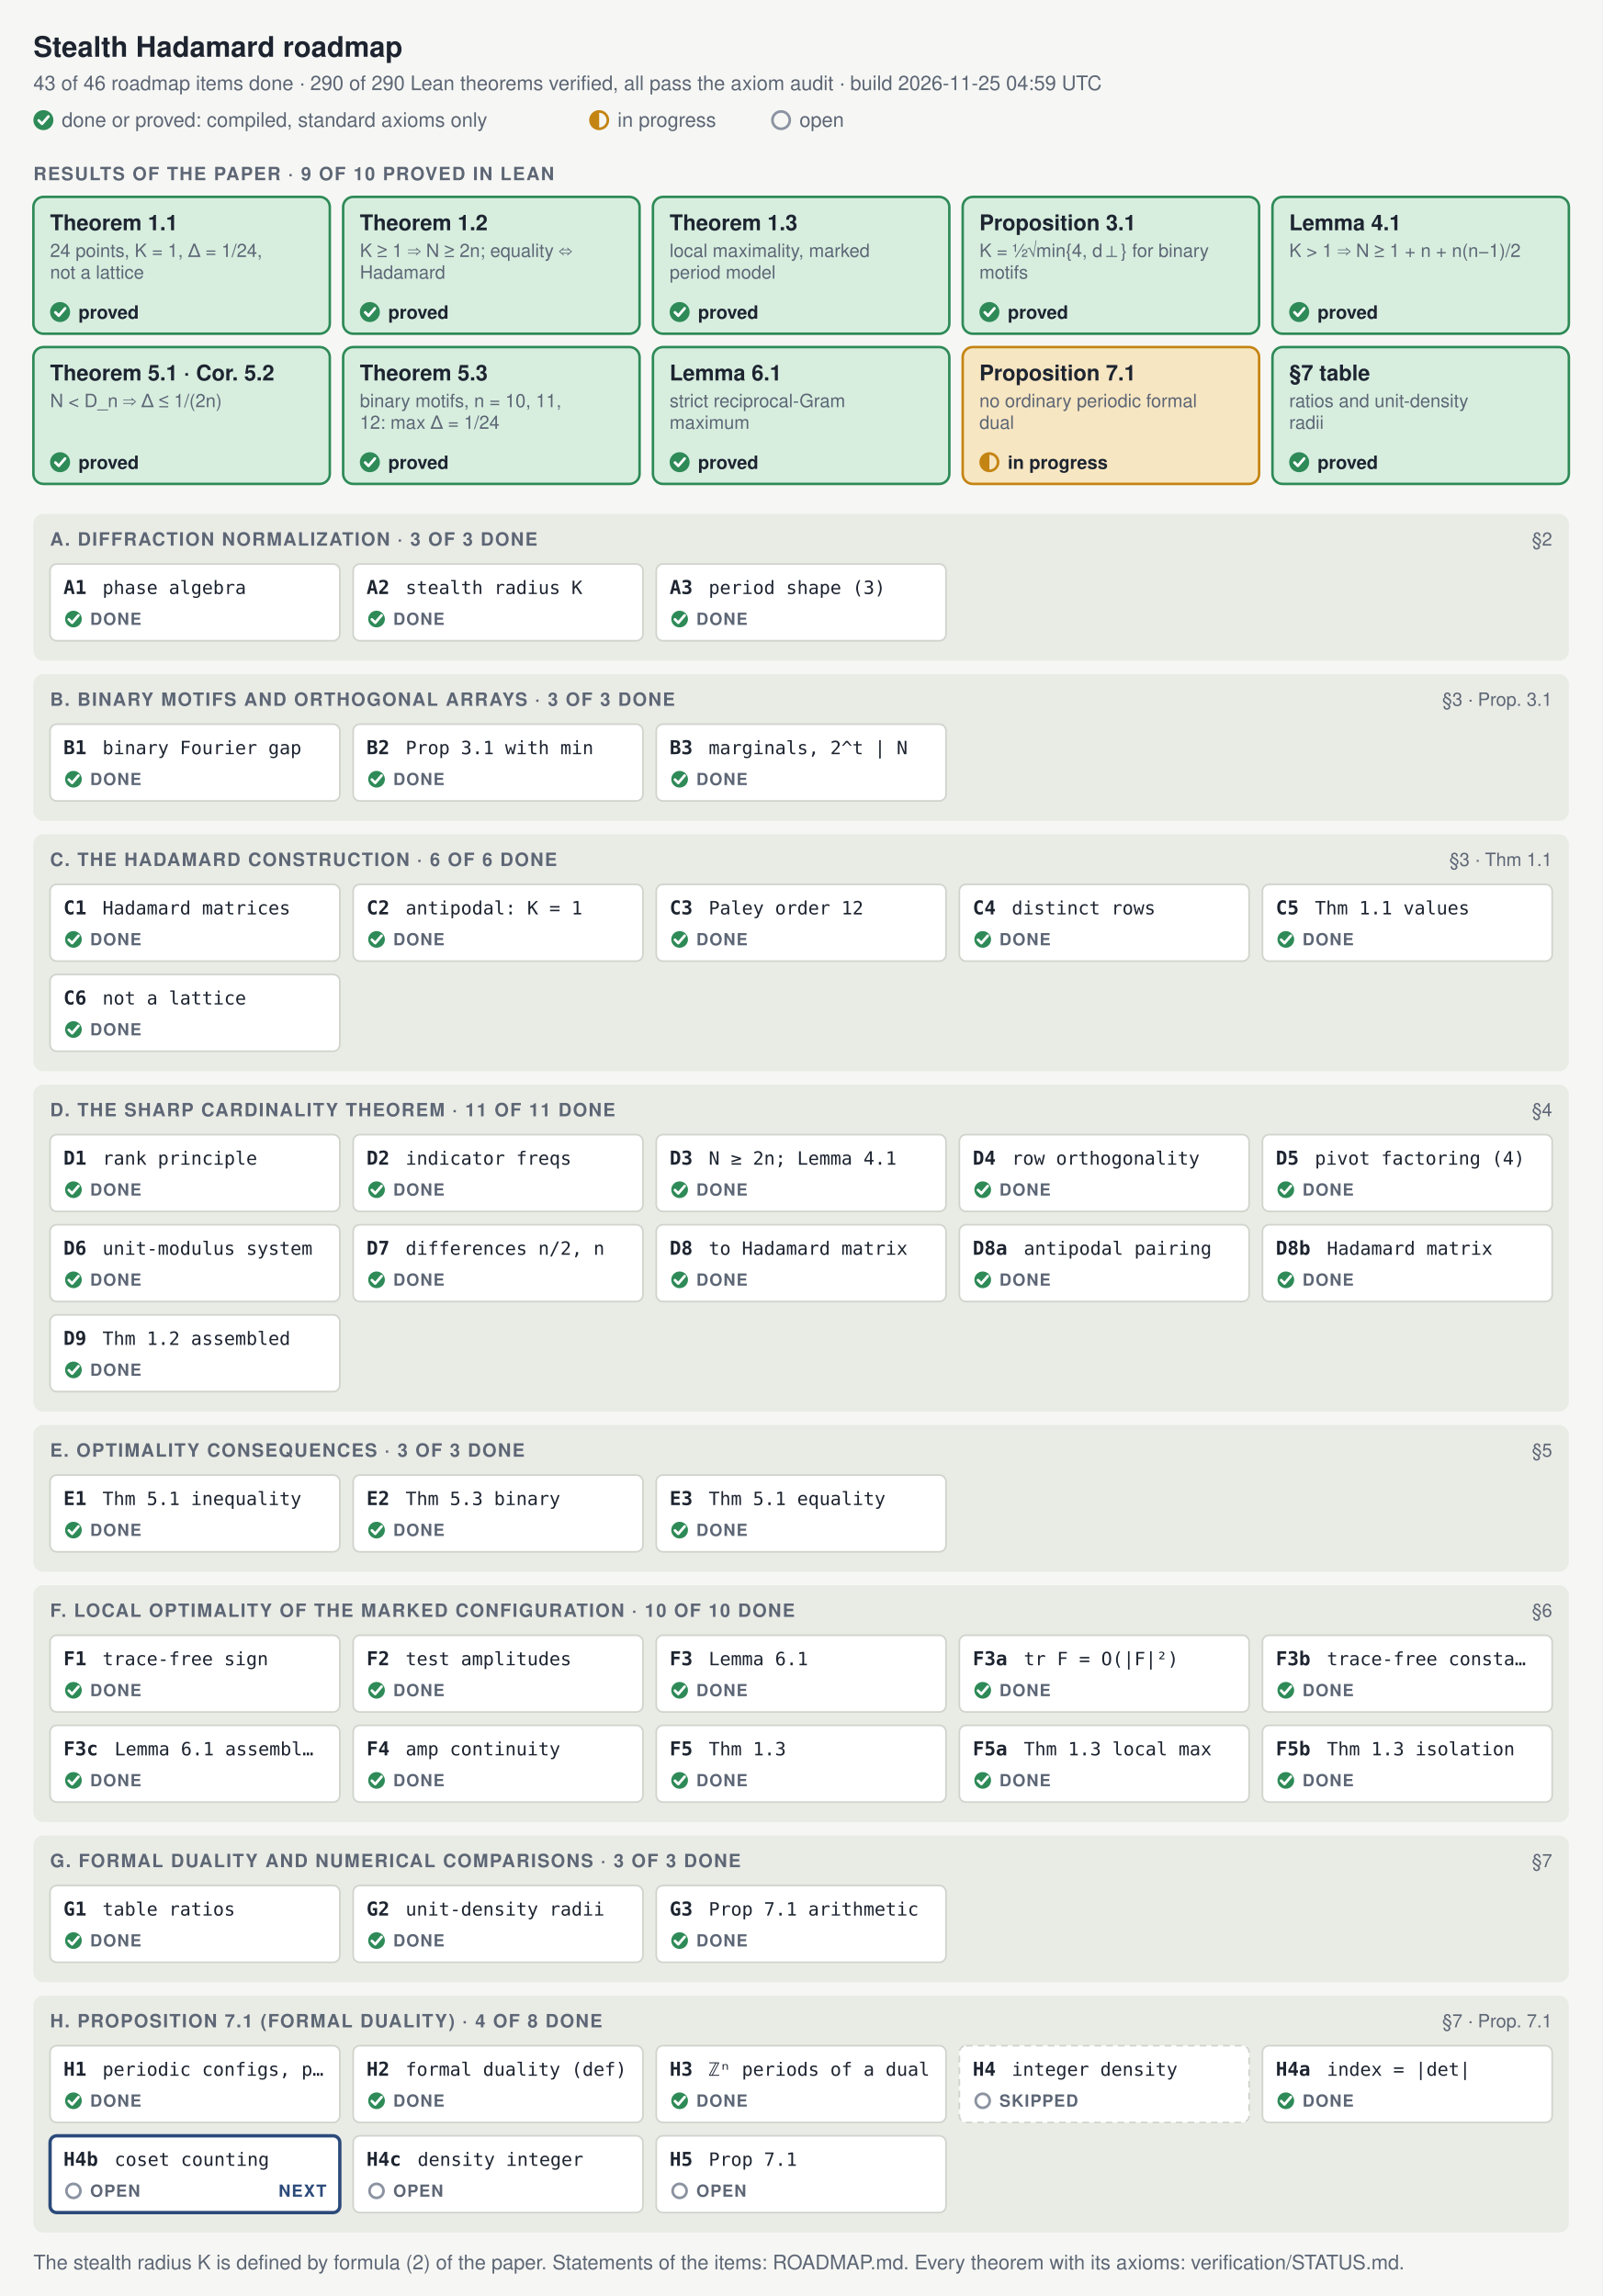
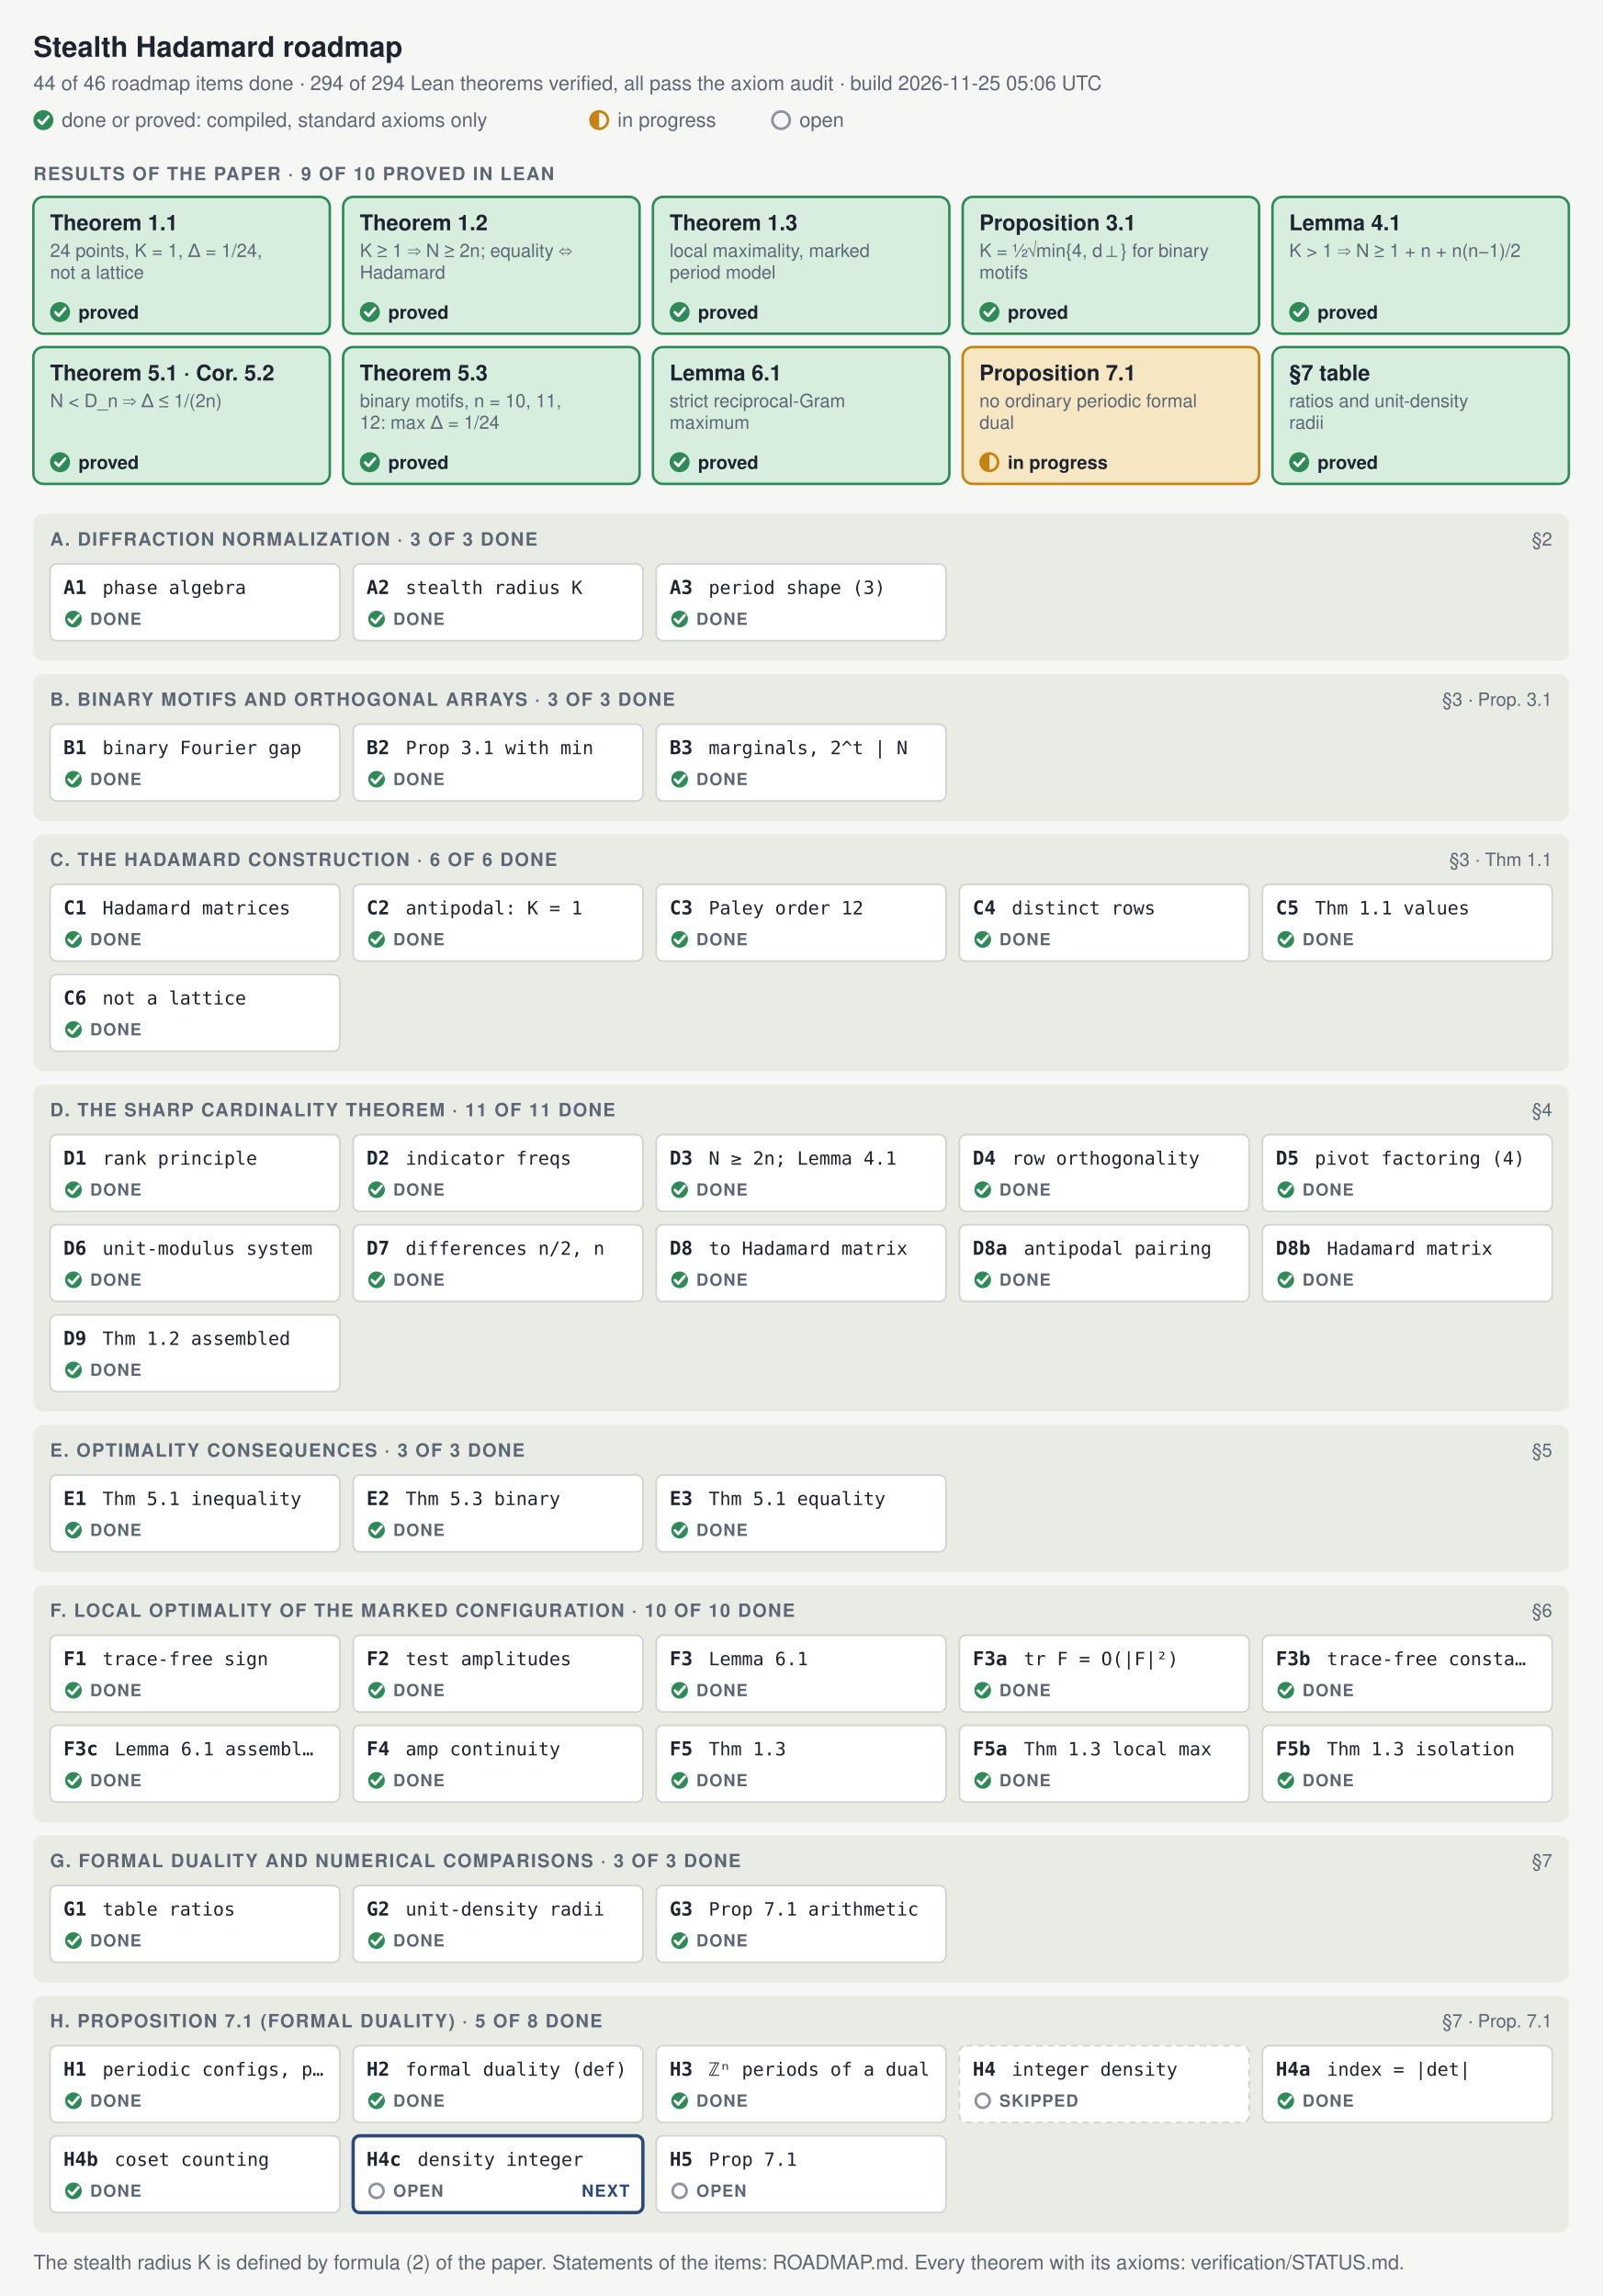
<svg xmlns="http://www.w3.org/2000/svg" viewBox="0 0 960 1376" width="960" height="1376" role="img" aria-labelledby="rm-t rm-d" font-family="-apple-system, Segoe UI, Helvetica, Arial, sans-serif">
  <style>.bg{fill:#f6f7f4}.band{fill:#e9ebe5}.box{fill:#fff;stroke:#d0d4cc}.tt{font-size:17px;font-weight:600;fill:#1d2430}.sm{font-size:12px;fill:#5d6675}.lbl{font-size:11px;font-weight:600;letter-spacing:.07em;fill:#5d6675}.ref{font-size:11px;fill:#5d6675}.rn{font-size:13px;font-weight:600;fill:#1d2430}.rs{font-size:11px;fill:#5d6675}.st{font-size:11px;font-weight:600;fill:#1d2430}.id{font-family:ui-monospace, Menlo, Consolas, monospace;font-size:11.5px;font-weight:600;fill:#1d2430}.nm{font-family:ui-monospace, Menlo, Consolas, monospace;font-size:11px;fill:#1d2430}.ct{font-size:10px;font-weight:600;letter-spacing:.06em;fill:#5d6675}.ct.nx{fill:#2b4a7a}.next{stroke:#2b4a7a;stroke-width:2}.dash{stroke-dasharray:4 3}.g{fill:#2e8a57}.a{fill:#c48413}.s{fill:#8b93a1}.gs{stroke:#2e8a57}.as{stroke:#c48413}.ss{stroke:#8b93a1}.rg{fill:#d7eedf;stroke:#2e8a57;stroke-width:1.5}.ra{fill:#f7e6c2;stroke:#c48413;stroke-width:1.5}.ro{fill:#e3e6ea;stroke:#8b93a1;stroke-width:1.5;stroke-dasharray:4 3}.ic{fill:none;stroke-width:1.6}.ck{fill:none;stroke:#fff;stroke-width:1.6;stroke-linecap:round;stroke-linejoin:round}@media (prefers-color-scheme: dark){.bg{fill:#14181f}.band{fill:#1a1f27}.box{fill:#1b2029;stroke:#2e3542}.tt,.rn,.st,.id,.nm{fill:#e4e7ec}.sm,.lbl,.ref,.rs,.ct{fill:#9aa3b2}.ct.nx{fill:#8fb0e6}.next{stroke:#8fb0e6}.g{fill:#5cc08a}.a{fill:#e6a93c}.s{fill:#8e97a6}.gs{stroke:#5cc08a}.as{stroke:#e6a93c}.ss{stroke:#8e97a6}.rg{fill:#1e3a2b;stroke:#5cc08a}.ra{fill:#3d3018;stroke:#e6a93c}.ro{fill:#262c36;stroke:#8e97a6}.ck{stroke:#14181f}}</style>
  <rect class="bg" x="0" y="0" width="960" height="1376" />
  <text x="20" y="34" class="tt">Stealth Hadamard roadmap</text>
-   <text x="20" y="54" class="sm">43 of 46 roadmap items done · 290 of 290 Lean theorems verified, all pass the axiom audit · build 2026-11-25 04:59 UTC</text>
+   <text x="20" y="54" class="sm">44 of 46 roadmap items done · 294 of 294 Lean theorems verified, all pass the axiom audit · build 2026-11-25 05:06 UTC</text>
  <circle class="g" cx="26" cy="72" r="6" />
  <path class="ck" d="M23.2 72.2 l2 2 l3.8 -4.4" />
  <text x="37" y="76" class="sm">done or proved: compiled, standard axioms only</text>
  <circle class="ic as" cx="359" cy="72" r="5.2" />
  <path class="a" d="M359 66.8 a5.2 5.2 0 0 0 0 10.4 z" />
  <text x="370" y="76" class="sm">in progress</text>
  <circle class="ic ss" cx="468" cy="72" r="5.2" />
  <text x="479" y="76" class="sm">open</text>
  <text x="20" y="108" class="lbl">RESULTS OF THE PAPER · 9 OF 10 PROVED IN LEAN</text>
  <rect class="rg" x="20.0" y="118" width="177.6" height="82" rx="6" />
  <text x="30.0" y="138" class="rn">Theorem 1.1</text>
  <text x="30.0" y="154" class="rs">24 points, K = 1, Δ = 1/24,</text>
  <text x="30.0" y="167" class="rs">not a lattice</text>
  <circle class="g" cx="36.0" cy="187" r="6" />
  <path class="ck" d="M33.2 187.2 l2 2 l3.8 -4.4" />
  <text x="47.0" y="191" class="st">proved</text>
  <rect class="rg" x="205.6" y="118" width="177.6" height="82" rx="6" />
  <text x="215.6" y="138" class="rn">Theorem 1.2</text>
  <text x="215.6" y="154" class="rs">K ≥ 1 ⇒ N ≥ 2n; equality ⇔</text>
  <text x="215.6" y="167" class="rs">Hadamard</text>
  <circle class="g" cx="221.6" cy="187" r="6" />
  <path class="ck" d="M218.8 187.2 l2 2 l3.8 -4.4" />
  <text x="232.6" y="191" class="st">proved</text>
  <rect class="rg" x="391.2" y="118" width="177.6" height="82" rx="6" />
  <text x="401.2" y="138" class="rn">Theorem 1.3</text>
  <text x="401.2" y="154" class="rs">local maximality, marked</text>
  <text x="401.2" y="167" class="rs">period model</text>
  <circle class="g" cx="407.2" cy="187" r="6" />
  <path class="ck" d="M404.4 187.2 l2 2 l3.8 -4.4" />
  <text x="418.2" y="191" class="st">proved</text>
  <rect class="rg" x="576.8" y="118" width="177.6" height="82" rx="6" />
  <text x="586.8" y="138" class="rn">Proposition 3.1</text>
  <text x="586.8" y="154" class="rs">K = ½√min{4, d⊥} for binary</text>
  <text x="586.8" y="167" class="rs">motifs</text>
  <circle class="g" cx="592.8" cy="187" r="6" />
  <path class="ck" d="M590.0 187.2 l2 2 l3.8 -4.4" />
  <text x="603.8" y="191" class="st">proved</text>
  <rect class="rg" x="762.4" y="118" width="177.6" height="82" rx="6" />
  <text x="772.4" y="138" class="rn">Lemma 4.1</text>
  <text x="772.4" y="154" class="rs">K &gt; 1 ⇒ N ≥ 1 + n + n(n−1)/2</text>
  <circle class="g" cx="778.4" cy="187" r="6" />
  <path class="ck" d="M775.6 187.2 l2 2 l3.8 -4.4" />
  <text x="789.4" y="191" class="st">proved</text>
  <rect class="rg" x="20.0" y="208" width="177.6" height="82" rx="6" />
  <text x="30.0" y="228" class="rn">Theorem 5.1 · Cor. 5.2</text>
  <text x="30.0" y="244" class="rs">N &lt; D_n ⇒ Δ ≤ 1/(2n)</text>
  <circle class="g" cx="36.0" cy="277" r="6" />
  <path class="ck" d="M33.2 277.2 l2 2 l3.8 -4.4" />
  <text x="47.0" y="281" class="st">proved</text>
  <rect class="rg" x="205.6" y="208" width="177.6" height="82" rx="6" />
  <text x="215.6" y="228" class="rn">Theorem 5.3</text>
  <text x="215.6" y="244" class="rs">binary motifs, n = 10, 11,</text>
  <text x="215.6" y="257" class="rs">12: max Δ = 1/24</text>
  <circle class="g" cx="221.6" cy="277" r="6" />
  <path class="ck" d="M218.8 277.2 l2 2 l3.8 -4.4" />
  <text x="232.6" y="281" class="st">proved</text>
  <rect class="rg" x="391.2" y="208" width="177.6" height="82" rx="6" />
  <text x="401.2" y="228" class="rn">Lemma 6.1</text>
  <text x="401.2" y="244" class="rs">strict reciprocal-Gram</text>
  <text x="401.2" y="257" class="rs">maximum</text>
  <circle class="g" cx="407.2" cy="277" r="6" />
  <path class="ck" d="M404.4 277.2 l2 2 l3.8 -4.4" />
  <text x="418.2" y="281" class="st">proved</text>
  <rect class="ra" x="576.8" y="208" width="177.6" height="82" rx="6" />
  <text x="586.8" y="228" class="rn">Proposition 7.1</text>
  <text x="586.8" y="244" class="rs">no ordinary periodic formal</text>
  <text x="586.8" y="257" class="rs">dual</text>
  <circle class="ic as" cx="592.8" cy="277" r="5.2" />
  <path class="a" d="M592.8 271.8 a5.2 5.2 0 0 0 0 10.4 z" />
  <text x="603.8" y="281" class="st">in progress</text>
  <rect class="rg" x="762.4" y="208" width="177.6" height="82" rx="6" />
  <text x="772.4" y="228" class="rn">§7 table</text>
  <text x="772.4" y="244" class="rs">ratios and unit-density</text>
  <text x="772.4" y="257" class="rs">radii</text>
  <circle class="g" cx="778.4" cy="277" r="6" />
  <path class="ck" d="M775.6 277.2 l2 2 l3.8 -4.4" />
  <text x="789.4" y="281" class="st">proved</text>
  <rect class="band" x="20" y="308" width="920" height="88" rx="6" />
  <text x="30" y="327" class="lbl">A. DIFFRACTION NORMALIZATION · 3 OF 3 DONE</text>
  <text x="930" y="327" class="ref" text-anchor="end">§2</text>
  <rect class="box" x="30.0" y="338" width="173.6" height="46" rx="4" />
  <text x="38.0" y="356" class="id">A1</text>
  <text x="61.4" y="356" class="nm">phase algebra</text>
  <circle class="g" cx="44.0" cy="371" r="5" />
  <path class="ck" d="M41.2 371.2 l2 2 l3.8 -4.4" />
  <text x="54.0" y="374.5" class="ct">DONE</text>
  <rect class="box" x="211.6" y="338" width="173.6" height="46" rx="4" />
  <text x="219.6" y="356" class="id">A2</text>
  <text x="243.0" y="356" class="nm">stealth radius K</text>
  <circle class="g" cx="225.6" cy="371" r="5" />
  <path class="ck" d="M222.8 371.2 l2 2 l3.8 -4.4" />
  <text x="235.6" y="374.5" class="ct">DONE</text>
  <rect class="box" x="393.2" y="338" width="173.6" height="46" rx="4" />
  <text x="401.2" y="356" class="id">A3</text>
  <text x="424.6" y="356" class="nm">period shape (3)</text>
  <circle class="g" cx="407.2" cy="371" r="5" />
  <path class="ck" d="M404.4 371.2 l2 2 l3.8 -4.4" />
  <text x="417.2" y="374.5" class="ct">DONE</text>
  <rect class="band" x="20" y="404" width="920" height="88" rx="6" />
  <text x="30" y="423" class="lbl">B. BINARY MOTIFS AND ORTHOGONAL ARRAYS · 3 OF 3 DONE</text>
  <text x="930" y="423" class="ref" text-anchor="end">§3 · Prop. 3.1</text>
  <rect class="box" x="30.0" y="434" width="173.6" height="46" rx="4" />
  <text x="38.0" y="452" class="id">B1</text>
  <text x="61.4" y="452" class="nm">binary Fourier gap</text>
  <circle class="g" cx="44.0" cy="467" r="5" />
  <path class="ck" d="M41.2 467.2 l2 2 l3.8 -4.4" />
  <text x="54.0" y="470.5" class="ct">DONE</text>
  <rect class="box" x="211.6" y="434" width="173.6" height="46" rx="4" />
  <text x="219.6" y="452" class="id">B2</text>
  <text x="243.0" y="452" class="nm">Prop 3.1 with min</text>
  <circle class="g" cx="225.6" cy="467" r="5" />
  <path class="ck" d="M222.8 467.2 l2 2 l3.8 -4.4" />
  <text x="235.6" y="470.5" class="ct">DONE</text>
  <rect class="box" x="393.2" y="434" width="173.6" height="46" rx="4" />
  <text x="401.2" y="452" class="id">B3</text>
  <text x="424.6" y="452" class="nm">marginals, 2^t | N</text>
  <circle class="g" cx="407.2" cy="467" r="5" />
  <path class="ck" d="M404.4 467.2 l2 2 l3.8 -4.4" />
  <text x="417.2" y="470.5" class="ct">DONE</text>
  <rect class="band" x="20" y="500" width="920" height="142" rx="6" />
  <text x="30" y="519" class="lbl">C. THE HADAMARD CONSTRUCTION · 6 OF 6 DONE</text>
  <text x="930" y="519" class="ref" text-anchor="end">§3 · Thm 1.1</text>
  <rect class="box" x="30.0" y="530" width="173.6" height="46" rx="4" />
  <text x="38.0" y="548" class="id">C1</text>
  <text x="61.4" y="548" class="nm">Hadamard matrices</text>
  <circle class="g" cx="44.0" cy="563" r="5" />
  <path class="ck" d="M41.2 563.2 l2 2 l3.8 -4.4" />
  <text x="54.0" y="566.5" class="ct">DONE</text>
  <rect class="box" x="211.6" y="530" width="173.6" height="46" rx="4" />
  <text x="219.6" y="548" class="id">C2</text>
  <text x="243.0" y="548" class="nm">antipodal: K = 1</text>
  <circle class="g" cx="225.6" cy="563" r="5" />
  <path class="ck" d="M222.8 563.2 l2 2 l3.8 -4.4" />
  <text x="235.6" y="566.5" class="ct">DONE</text>
  <rect class="box" x="393.2" y="530" width="173.6" height="46" rx="4" />
  <text x="401.2" y="548" class="id">C3</text>
  <text x="424.6" y="548" class="nm">Paley order 12</text>
  <circle class="g" cx="407.2" cy="563" r="5" />
  <path class="ck" d="M404.4 563.2 l2 2 l3.8 -4.4" />
  <text x="417.2" y="566.5" class="ct">DONE</text>
  <rect class="box" x="574.8" y="530" width="173.6" height="46" rx="4" />
  <text x="582.8" y="548" class="id">C4</text>
  <text x="606.2" y="548" class="nm">distinct rows</text>
  <circle class="g" cx="588.8" cy="563" r="5" />
  <path class="ck" d="M586.0 563.2 l2 2 l3.8 -4.4" />
  <text x="598.8" y="566.5" class="ct">DONE</text>
  <rect class="box" x="756.4" y="530" width="173.6" height="46" rx="4" />
  <text x="764.4" y="548" class="id">C5</text>
  <text x="787.8" y="548" class="nm">Thm 1.1 values</text>
  <circle class="g" cx="770.4" cy="563" r="5" />
  <path class="ck" d="M767.6 563.2 l2 2 l3.8 -4.4" />
  <text x="780.4" y="566.5" class="ct">DONE</text>
  <rect class="box" x="30.0" y="584" width="173.6" height="46" rx="4" />
  <text x="38.0" y="602" class="id">C6</text>
  <text x="61.4" y="602" class="nm">not a lattice</text>
  <circle class="g" cx="44.0" cy="617" r="5" />
  <path class="ck" d="M41.2 617.2 l2 2 l3.8 -4.4" />
  <text x="54.0" y="620.5" class="ct">DONE</text>
  <rect class="band" x="20" y="650" width="920" height="196" rx="6" />
  <text x="30" y="669" class="lbl">D. THE SHARP CARDINALITY THEOREM · 11 OF 11 DONE</text>
  <text x="930" y="669" class="ref" text-anchor="end">§4</text>
  <rect class="box" x="30.0" y="680" width="173.6" height="46" rx="4" />
  <text x="38.0" y="698" class="id">D1</text>
  <text x="61.4" y="698" class="nm">rank principle</text>
  <circle class="g" cx="44.0" cy="713" r="5" />
  <path class="ck" d="M41.2 713.2 l2 2 l3.8 -4.4" />
  <text x="54.0" y="716.5" class="ct">DONE</text>
  <rect class="box" x="211.6" y="680" width="173.6" height="46" rx="4" />
  <text x="219.6" y="698" class="id">D2</text>
  <text x="243.0" y="698" class="nm">indicator freqs</text>
  <circle class="g" cx="225.6" cy="713" r="5" />
  <path class="ck" d="M222.8 713.2 l2 2 l3.8 -4.4" />
  <text x="235.6" y="716.5" class="ct">DONE</text>
  <rect class="box" x="393.2" y="680" width="173.6" height="46" rx="4" />
  <text x="401.2" y="698" class="id">D3</text>
  <text x="424.6" y="698" class="nm">N ≥ 2n; Lemma 4.1</text>
  <circle class="g" cx="407.2" cy="713" r="5" />
  <path class="ck" d="M404.4 713.2 l2 2 l3.8 -4.4" />
  <text x="417.2" y="716.5" class="ct">DONE</text>
  <rect class="box" x="574.8" y="680" width="173.6" height="46" rx="4" />
  <text x="582.8" y="698" class="id">D4</text>
  <text x="606.2" y="698" class="nm">row orthogonality</text>
  <circle class="g" cx="588.8" cy="713" r="5" />
  <path class="ck" d="M586.0 713.2 l2 2 l3.8 -4.4" />
  <text x="598.8" y="716.5" class="ct">DONE</text>
  <rect class="box" x="756.4" y="680" width="173.6" height="46" rx="4" />
  <text x="764.4" y="698" class="id">D5</text>
  <text x="787.8" y="698" class="nm">pivot factoring (4)</text>
  <circle class="g" cx="770.4" cy="713" r="5" />
  <path class="ck" d="M767.6 713.2 l2 2 l3.8 -4.4" />
  <text x="780.4" y="716.5" class="ct">DONE</text>
  <rect class="box" x="30.0" y="734" width="173.6" height="46" rx="4" />
  <text x="38.0" y="752" class="id">D6</text>
  <text x="61.4" y="752" class="nm">unit-modulus system</text>
  <circle class="g" cx="44.0" cy="767" r="5" />
  <path class="ck" d="M41.2 767.2 l2 2 l3.8 -4.4" />
  <text x="54.0" y="770.5" class="ct">DONE</text>
  <rect class="box" x="211.6" y="734" width="173.6" height="46" rx="4" />
  <text x="219.6" y="752" class="id">D7</text>
  <text x="243.0" y="752" class="nm">differences n/2, n</text>
  <circle class="g" cx="225.6" cy="767" r="5" />
  <path class="ck" d="M222.8 767.2 l2 2 l3.8 -4.4" />
  <text x="235.6" y="770.5" class="ct">DONE</text>
  <rect class="box" x="393.2" y="734" width="173.6" height="46" rx="4" />
  <text x="401.2" y="752" class="id">D8</text>
  <text x="424.6" y="752" class="nm">to Hadamard matrix</text>
  <circle class="g" cx="407.2" cy="767" r="5" />
  <path class="ck" d="M404.4 767.2 l2 2 l3.8 -4.4" />
  <text x="417.2" y="770.5" class="ct">DONE</text>
  <rect class="box" x="574.8" y="734" width="173.6" height="46" rx="4" />
  <text x="582.8" y="752" class="id">D8a</text>
  <text x="613.4" y="752" class="nm">antipodal pairing</text>
  <circle class="g" cx="588.8" cy="767" r="5" />
  <path class="ck" d="M586.0 767.2 l2 2 l3.8 -4.4" />
  <text x="598.8" y="770.5" class="ct">DONE</text>
  <rect class="box" x="756.4" y="734" width="173.6" height="46" rx="4" />
  <text x="764.4" y="752" class="id">D8b</text>
  <text x="795.0" y="752" class="nm">Hadamard matrix</text>
  <circle class="g" cx="770.4" cy="767" r="5" />
  <path class="ck" d="M767.6 767.2 l2 2 l3.8 -4.4" />
  <text x="780.4" y="770.5" class="ct">DONE</text>
  <rect class="box" x="30.0" y="788" width="173.6" height="46" rx="4" />
  <text x="38.0" y="806" class="id">D9</text>
  <text x="61.4" y="806" class="nm">Thm 1.2 assembled</text>
  <circle class="g" cx="44.0" cy="821" r="5" />
  <path class="ck" d="M41.2 821.2 l2 2 l3.8 -4.4" />
  <text x="54.0" y="824.5" class="ct">DONE</text>
  <rect class="band" x="20" y="854" width="920" height="88" rx="6" />
  <text x="30" y="873" class="lbl">E. OPTIMALITY CONSEQUENCES · 3 OF 3 DONE</text>
  <text x="930" y="873" class="ref" text-anchor="end">§5</text>
  <rect class="box" x="30.0" y="884" width="173.6" height="46" rx="4" />
  <text x="38.0" y="902" class="id">E1</text>
  <text x="61.4" y="902" class="nm">Thm 5.1 inequality</text>
  <circle class="g" cx="44.0" cy="917" r="5" />
  <path class="ck" d="M41.2 917.2 l2 2 l3.8 -4.4" />
  <text x="54.0" y="920.5" class="ct">DONE</text>
  <rect class="box" x="211.6" y="884" width="173.6" height="46" rx="4" />
  <text x="219.6" y="902" class="id">E2</text>
  <text x="243.0" y="902" class="nm">Thm 5.3 binary</text>
  <circle class="g" cx="225.6" cy="917" r="5" />
  <path class="ck" d="M222.8 917.2 l2 2 l3.8 -4.4" />
  <text x="235.6" y="920.5" class="ct">DONE</text>
  <rect class="box" x="393.2" y="884" width="173.6" height="46" rx="4" />
  <text x="401.2" y="902" class="id">E3</text>
  <text x="424.6" y="902" class="nm">Thm 5.1 equality</text>
  <circle class="g" cx="407.2" cy="917" r="5" />
  <path class="ck" d="M404.4 917.2 l2 2 l3.8 -4.4" />
  <text x="417.2" y="920.5" class="ct">DONE</text>
  <rect class="band" x="20" y="950" width="920" height="142" rx="6" />
  <text x="30" y="969" class="lbl">F. LOCAL OPTIMALITY OF THE MARKED CONFIGURATION · 10 OF 10 DONE</text>
  <text x="930" y="969" class="ref" text-anchor="end">§6</text>
  <rect class="box" x="30.0" y="980" width="173.6" height="46" rx="4" />
  <text x="38.0" y="998" class="id">F1</text>
  <text x="61.4" y="998" class="nm">trace-free sign</text>
  <circle class="g" cx="44.0" cy="1013" r="5" />
  <path class="ck" d="M41.2 1013.2 l2 2 l3.8 -4.4" />
  <text x="54.0" y="1016.5" class="ct">DONE</text>
  <rect class="box" x="211.6" y="980" width="173.6" height="46" rx="4" />
  <text x="219.6" y="998" class="id">F2</text>
  <text x="243.0" y="998" class="nm">test amplitudes</text>
  <circle class="g" cx="225.6" cy="1013" r="5" />
  <path class="ck" d="M222.8 1013.2 l2 2 l3.8 -4.4" />
  <text x="235.6" y="1016.5" class="ct">DONE</text>
  <rect class="box" x="393.2" y="980" width="173.6" height="46" rx="4" />
  <text x="401.2" y="998" class="id">F3</text>
  <text x="424.6" y="998" class="nm">Lemma 6.1</text>
  <circle class="g" cx="407.2" cy="1013" r="5" />
  <path class="ck" d="M404.4 1013.2 l2 2 l3.8 -4.4" />
  <text x="417.2" y="1016.5" class="ct">DONE</text>
  <rect class="box" x="574.8" y="980" width="173.6" height="46" rx="4" />
  <text x="582.8" y="998" class="id">F3a</text>
  <text x="613.4" y="998" class="nm">tr F = O(|F|²)</text>
  <circle class="g" cx="588.8" cy="1013" r="5" />
  <path class="ck" d="M586.0 1013.2 l2 2 l3.8 -4.4" />
  <text x="598.8" y="1016.5" class="ct">DONE</text>
  <rect class="box" x="756.4" y="980" width="173.6" height="46" rx="4" />
  <text x="764.4" y="998" class="id">F3b</text>
  <text x="795.0" y="998" class="nm">trace-free consta…</text>
  <circle class="g" cx="770.4" cy="1013" r="5" />
  <path class="ck" d="M767.6 1013.2 l2 2 l3.8 -4.4" />
  <text x="780.4" y="1016.5" class="ct">DONE</text>
  <rect class="box" x="30.0" y="1034" width="173.6" height="46" rx="4" />
  <text x="38.0" y="1052" class="id">F3c</text>
  <text x="68.6" y="1052" class="nm">Lemma 6.1 assembl…</text>
  <circle class="g" cx="44.0" cy="1067" r="5" />
  <path class="ck" d="M41.2 1067.2 l2 2 l3.8 -4.4" />
  <text x="54.0" y="1070.5" class="ct">DONE</text>
  <rect class="box" x="211.6" y="1034" width="173.6" height="46" rx="4" />
  <text x="219.6" y="1052" class="id">F4</text>
  <text x="243.0" y="1052" class="nm">amp continuity</text>
  <circle class="g" cx="225.6" cy="1067" r="5" />
  <path class="ck" d="M222.8 1067.2 l2 2 l3.8 -4.4" />
  <text x="235.6" y="1070.5" class="ct">DONE</text>
  <rect class="box" x="393.2" y="1034" width="173.6" height="46" rx="4" />
  <text x="401.2" y="1052" class="id">F5</text>
  <text x="424.6" y="1052" class="nm">Thm 1.3</text>
  <circle class="g" cx="407.2" cy="1067" r="5" />
  <path class="ck" d="M404.4 1067.2 l2 2 l3.8 -4.4" />
  <text x="417.2" y="1070.5" class="ct">DONE</text>
  <rect class="box" x="574.8" y="1034" width="173.6" height="46" rx="4" />
  <text x="582.8" y="1052" class="id">F5a</text>
  <text x="613.4" y="1052" class="nm">Thm 1.3 local max</text>
  <circle class="g" cx="588.8" cy="1067" r="5" />
  <path class="ck" d="M586.0 1067.2 l2 2 l3.8 -4.4" />
  <text x="598.8" y="1070.5" class="ct">DONE</text>
  <rect class="box" x="756.4" y="1034" width="173.6" height="46" rx="4" />
  <text x="764.4" y="1052" class="id">F5b</text>
  <text x="795.0" y="1052" class="nm">Thm 1.3 isolation</text>
  <circle class="g" cx="770.4" cy="1067" r="5" />
  <path class="ck" d="M767.6 1067.2 l2 2 l3.8 -4.4" />
  <text x="780.4" y="1070.5" class="ct">DONE</text>
  <rect class="band" x="20" y="1100" width="920" height="88" rx="6" />
  <text x="30" y="1119" class="lbl">G. FORMAL DUALITY AND NUMERICAL COMPARISONS · 3 OF 3 DONE</text>
  <text x="930" y="1119" class="ref" text-anchor="end">§7</text>
  <rect class="box" x="30.0" y="1130" width="173.6" height="46" rx="4" />
  <text x="38.0" y="1148" class="id">G1</text>
  <text x="61.4" y="1148" class="nm">table ratios</text>
  <circle class="g" cx="44.0" cy="1163" r="5" />
  <path class="ck" d="M41.2 1163.2 l2 2 l3.8 -4.4" />
  <text x="54.0" y="1166.5" class="ct">DONE</text>
  <rect class="box" x="211.6" y="1130" width="173.6" height="46" rx="4" />
  <text x="219.6" y="1148" class="id">G2</text>
  <text x="243.0" y="1148" class="nm">unit-density radii</text>
  <circle class="g" cx="225.6" cy="1163" r="5" />
  <path class="ck" d="M222.8 1163.2 l2 2 l3.8 -4.4" />
  <text x="235.6" y="1166.5" class="ct">DONE</text>
  <rect class="box" x="393.2" y="1130" width="173.6" height="46" rx="4" />
  <text x="401.2" y="1148" class="id">G3</text>
  <text x="424.6" y="1148" class="nm">Prop 7.1 arithmetic</text>
  <circle class="g" cx="407.2" cy="1163" r="5" />
  <path class="ck" d="M404.4 1163.2 l2 2 l3.8 -4.4" />
  <text x="417.2" y="1166.5" class="ct">DONE</text>
  <rect class="band" x="20" y="1196" width="920" height="142" rx="6" />
-   <text x="30" y="1215" class="lbl">H. PROPOSITION 7.1 (FORMAL DUALITY) · 4 OF 8 DONE</text>
+   <text x="30" y="1215" class="lbl">H. PROPOSITION 7.1 (FORMAL DUALITY) · 5 OF 8 DONE</text>
  <text x="930" y="1215" class="ref" text-anchor="end">§7 · Prop. 7.1</text>
  <rect class="box" x="30.0" y="1226" width="173.6" height="46" rx="4" />
  <text x="38.0" y="1244" class="id">H1</text>
  <text x="61.4" y="1244" class="nm">periodic configs, p…</text>
  <circle class="g" cx="44.0" cy="1259" r="5" />
  <path class="ck" d="M41.2 1259.2 l2 2 l3.8 -4.4" />
  <text x="54.0" y="1262.5" class="ct">DONE</text>
  <rect class="box" x="211.6" y="1226" width="173.6" height="46" rx="4" />
  <text x="219.6" y="1244" class="id">H2</text>
  <text x="243.0" y="1244" class="nm">formal duality (def)</text>
  <circle class="g" cx="225.6" cy="1259" r="5" />
  <path class="ck" d="M222.8 1259.2 l2 2 l3.8 -4.4" />
  <text x="235.6" y="1262.5" class="ct">DONE</text>
  <rect class="box" x="393.2" y="1226" width="173.6" height="46" rx="4" />
  <text x="401.2" y="1244" class="id">H3</text>
  <text x="424.6" y="1244" class="nm">ℤⁿ periods of a dual</text>
  <circle class="g" cx="407.2" cy="1259" r="5" />
  <path class="ck" d="M404.4 1259.2 l2 2 l3.8 -4.4" />
  <text x="417.2" y="1262.5" class="ct">DONE</text>
  <rect class="box dash" x="574.8" y="1226" width="173.6" height="46" rx="4" />
  <text x="582.8" y="1244" class="id">H4</text>
  <text x="606.2" y="1244" class="nm">integer density</text>
  <circle class="ic ss" cx="588.8" cy="1259" r="4.2" />
  <text x="598.8" y="1262.5" class="ct">SKIPPED</text>
  <rect class="box" x="756.4" y="1226" width="173.6" height="46" rx="4" />
  <text x="764.4" y="1244" class="id">H4a</text>
  <text x="795.0" y="1244" class="nm">index = |det|</text>
  <circle class="g" cx="770.4" cy="1259" r="5" />
  <path class="ck" d="M767.6 1259.2 l2 2 l3.8 -4.4" />
  <text x="780.4" y="1262.5" class="ct">DONE</text>
-   <rect class="box next" x="30.0" y="1280" width="173.6" height="46" rx="4" />
+   <rect class="box" x="30.0" y="1280" width="173.6" height="46" rx="4" />
  <text x="38.0" y="1298" class="id">H4b</text>
  <text x="68.6" y="1298" class="nm">coset counting</text>
-   <circle class="ic ss" cx="44.0" cy="1313" r="4.2" />
-   <text x="54.0" y="1316.5" class="ct">OPEN</text>
-   <text x="195.6" y="1316.5" class="ct nx" text-anchor="end">NEXT</text>
-   <rect class="box" x="211.6" y="1280" width="173.6" height="46" rx="4" />
+   <circle class="g" cx="44.0" cy="1313" r="5" />
+   <path class="ck" d="M41.2 1313.2 l2 2 l3.8 -4.4" />
+   <text x="54.0" y="1316.5" class="ct">DONE</text>
+   <rect class="box next" x="211.6" y="1280" width="173.6" height="46" rx="4" />
  <text x="219.6" y="1298" class="id">H4c</text>
  <text x="250.2" y="1298" class="nm">density integer</text>
  <circle class="ic ss" cx="225.6" cy="1313" r="4.2" />
  <text x="235.6" y="1316.5" class="ct">OPEN</text>
+   <text x="377.2" y="1316.5" class="ct nx" text-anchor="end">NEXT</text>
  <rect class="box" x="393.2" y="1280" width="173.6" height="46" rx="4" />
  <text x="401.2" y="1298" class="id">H5</text>
  <text x="424.6" y="1298" class="nm">Prop 7.1</text>
  <circle class="ic ss" cx="407.2" cy="1313" r="4.2" />
  <text x="417.2" y="1316.5" class="ct">OPEN</text>
  <text x="20" y="1360" class="sm">The stealth radius K is defined by formula (2) of the paper. Statements of the items: ROADMAP.md. Every theorem with its axioms: verification/STATUS.md.</text>
</svg>
